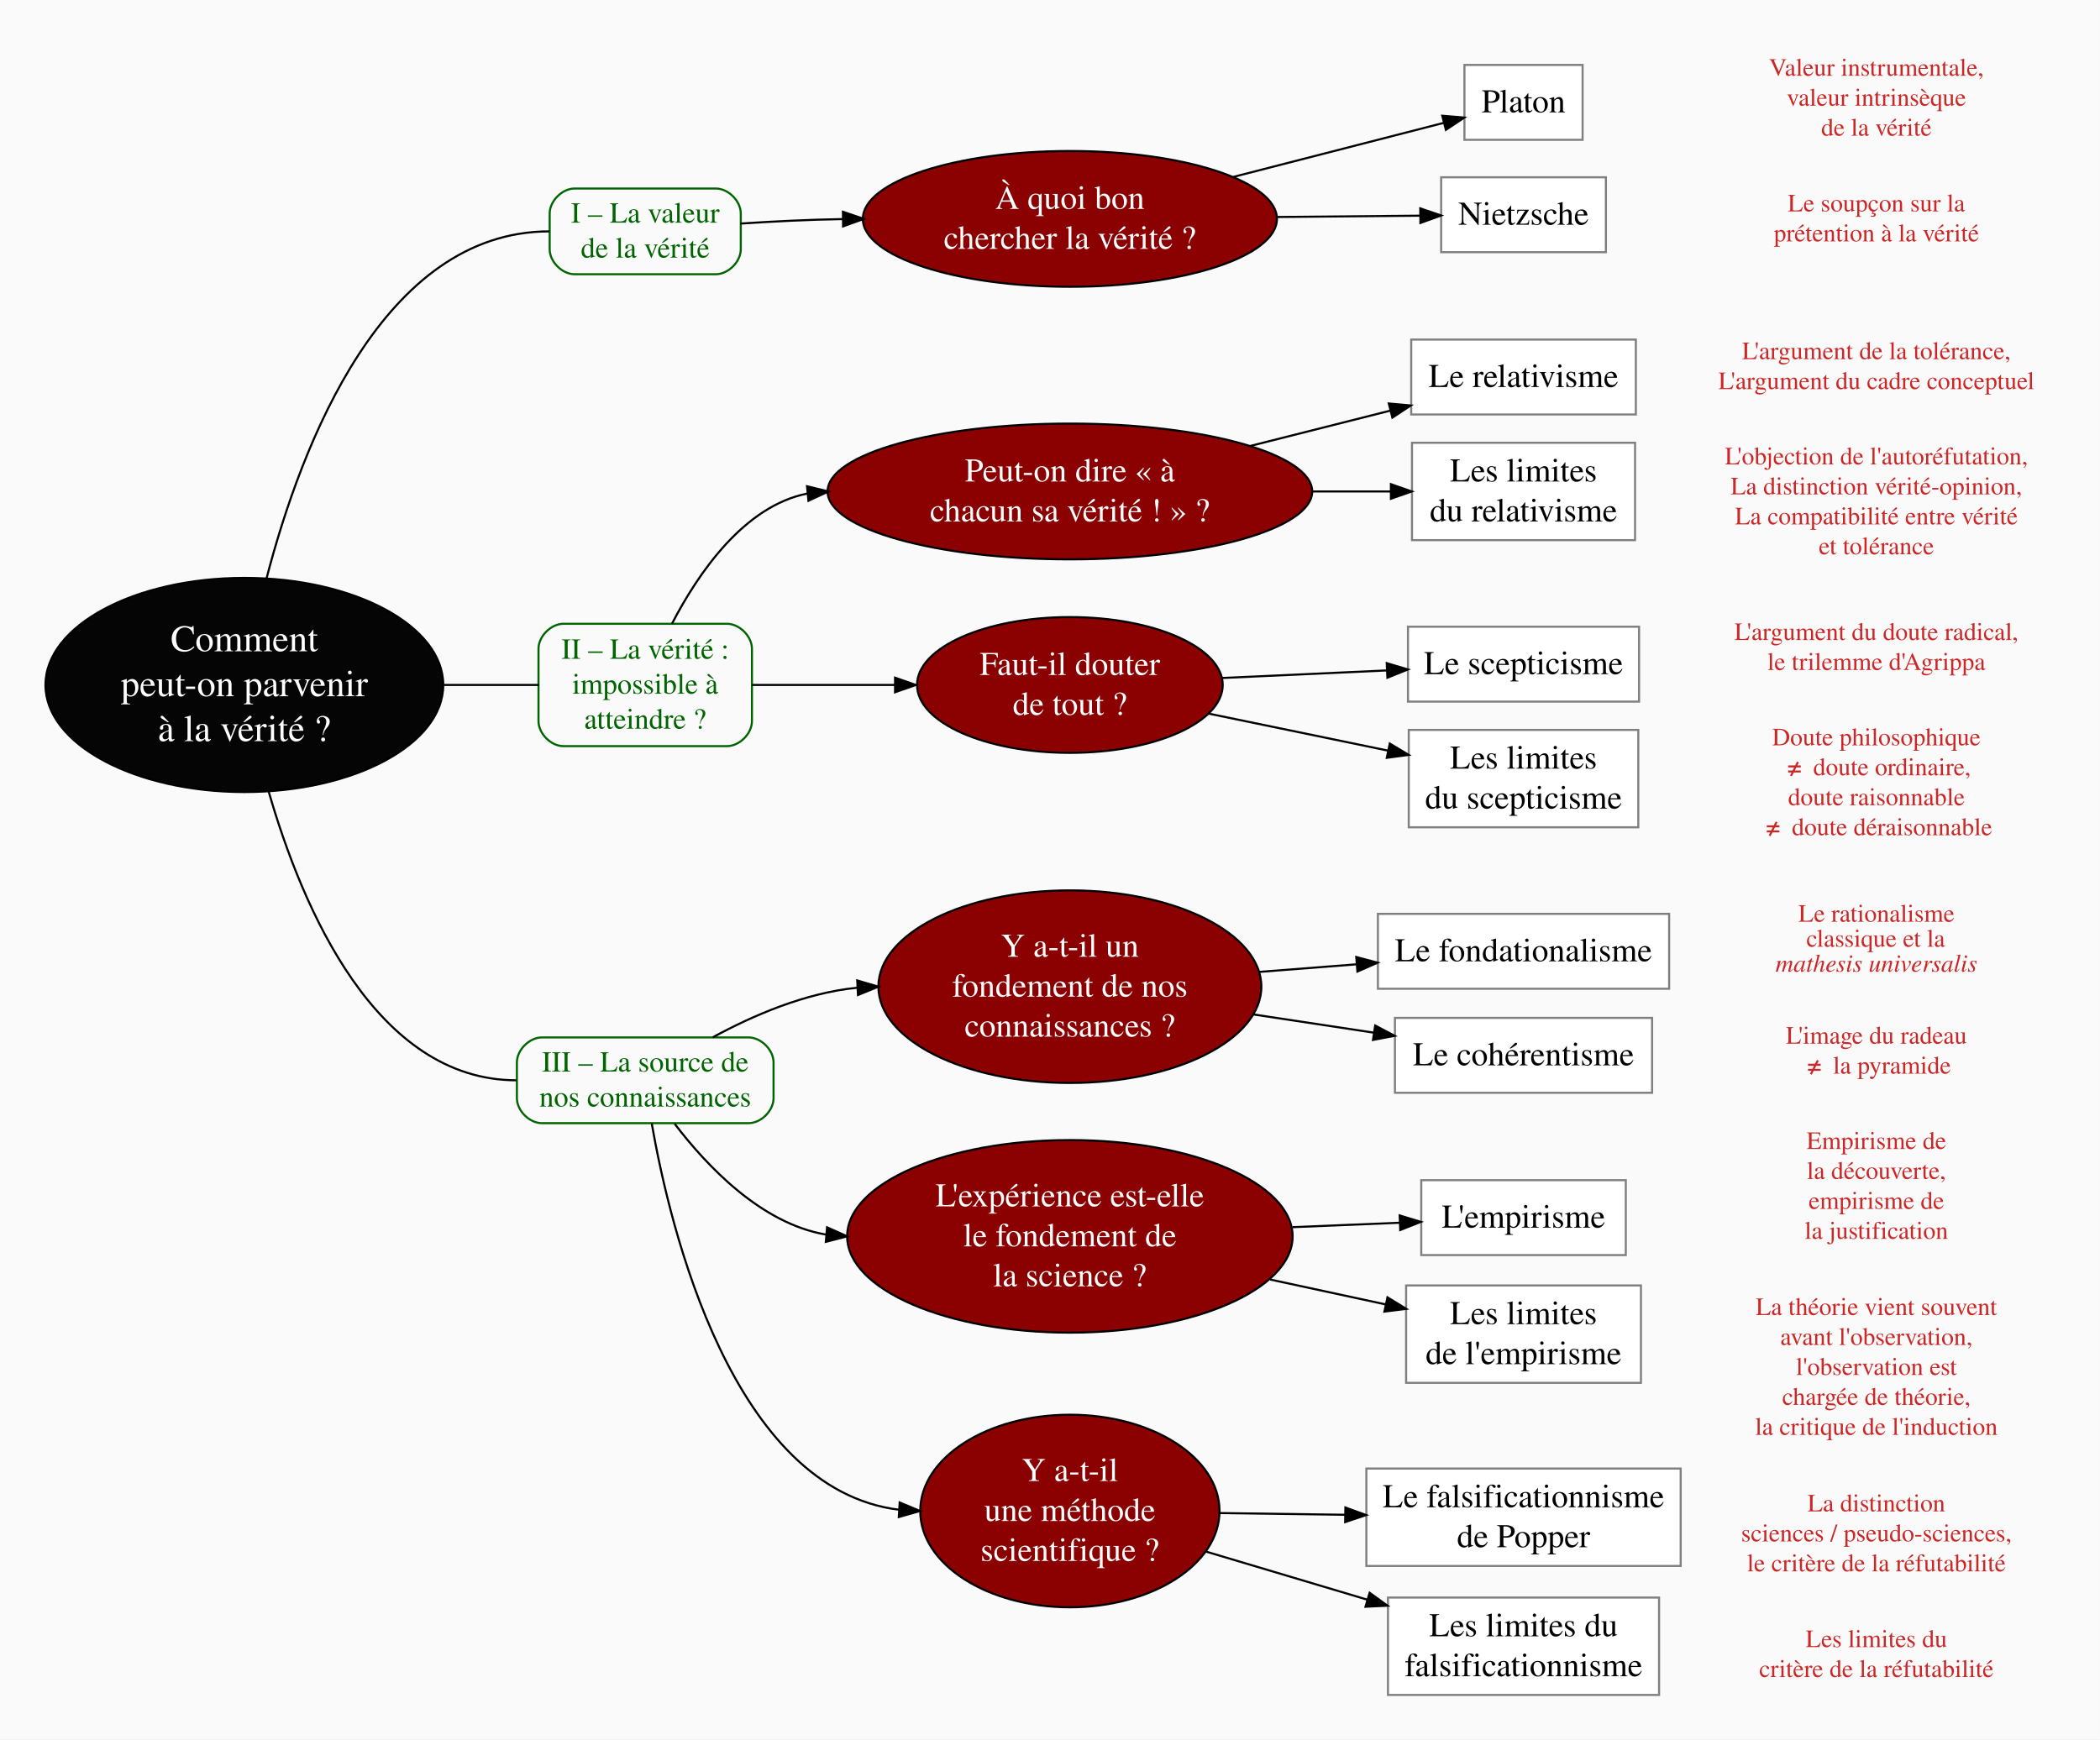
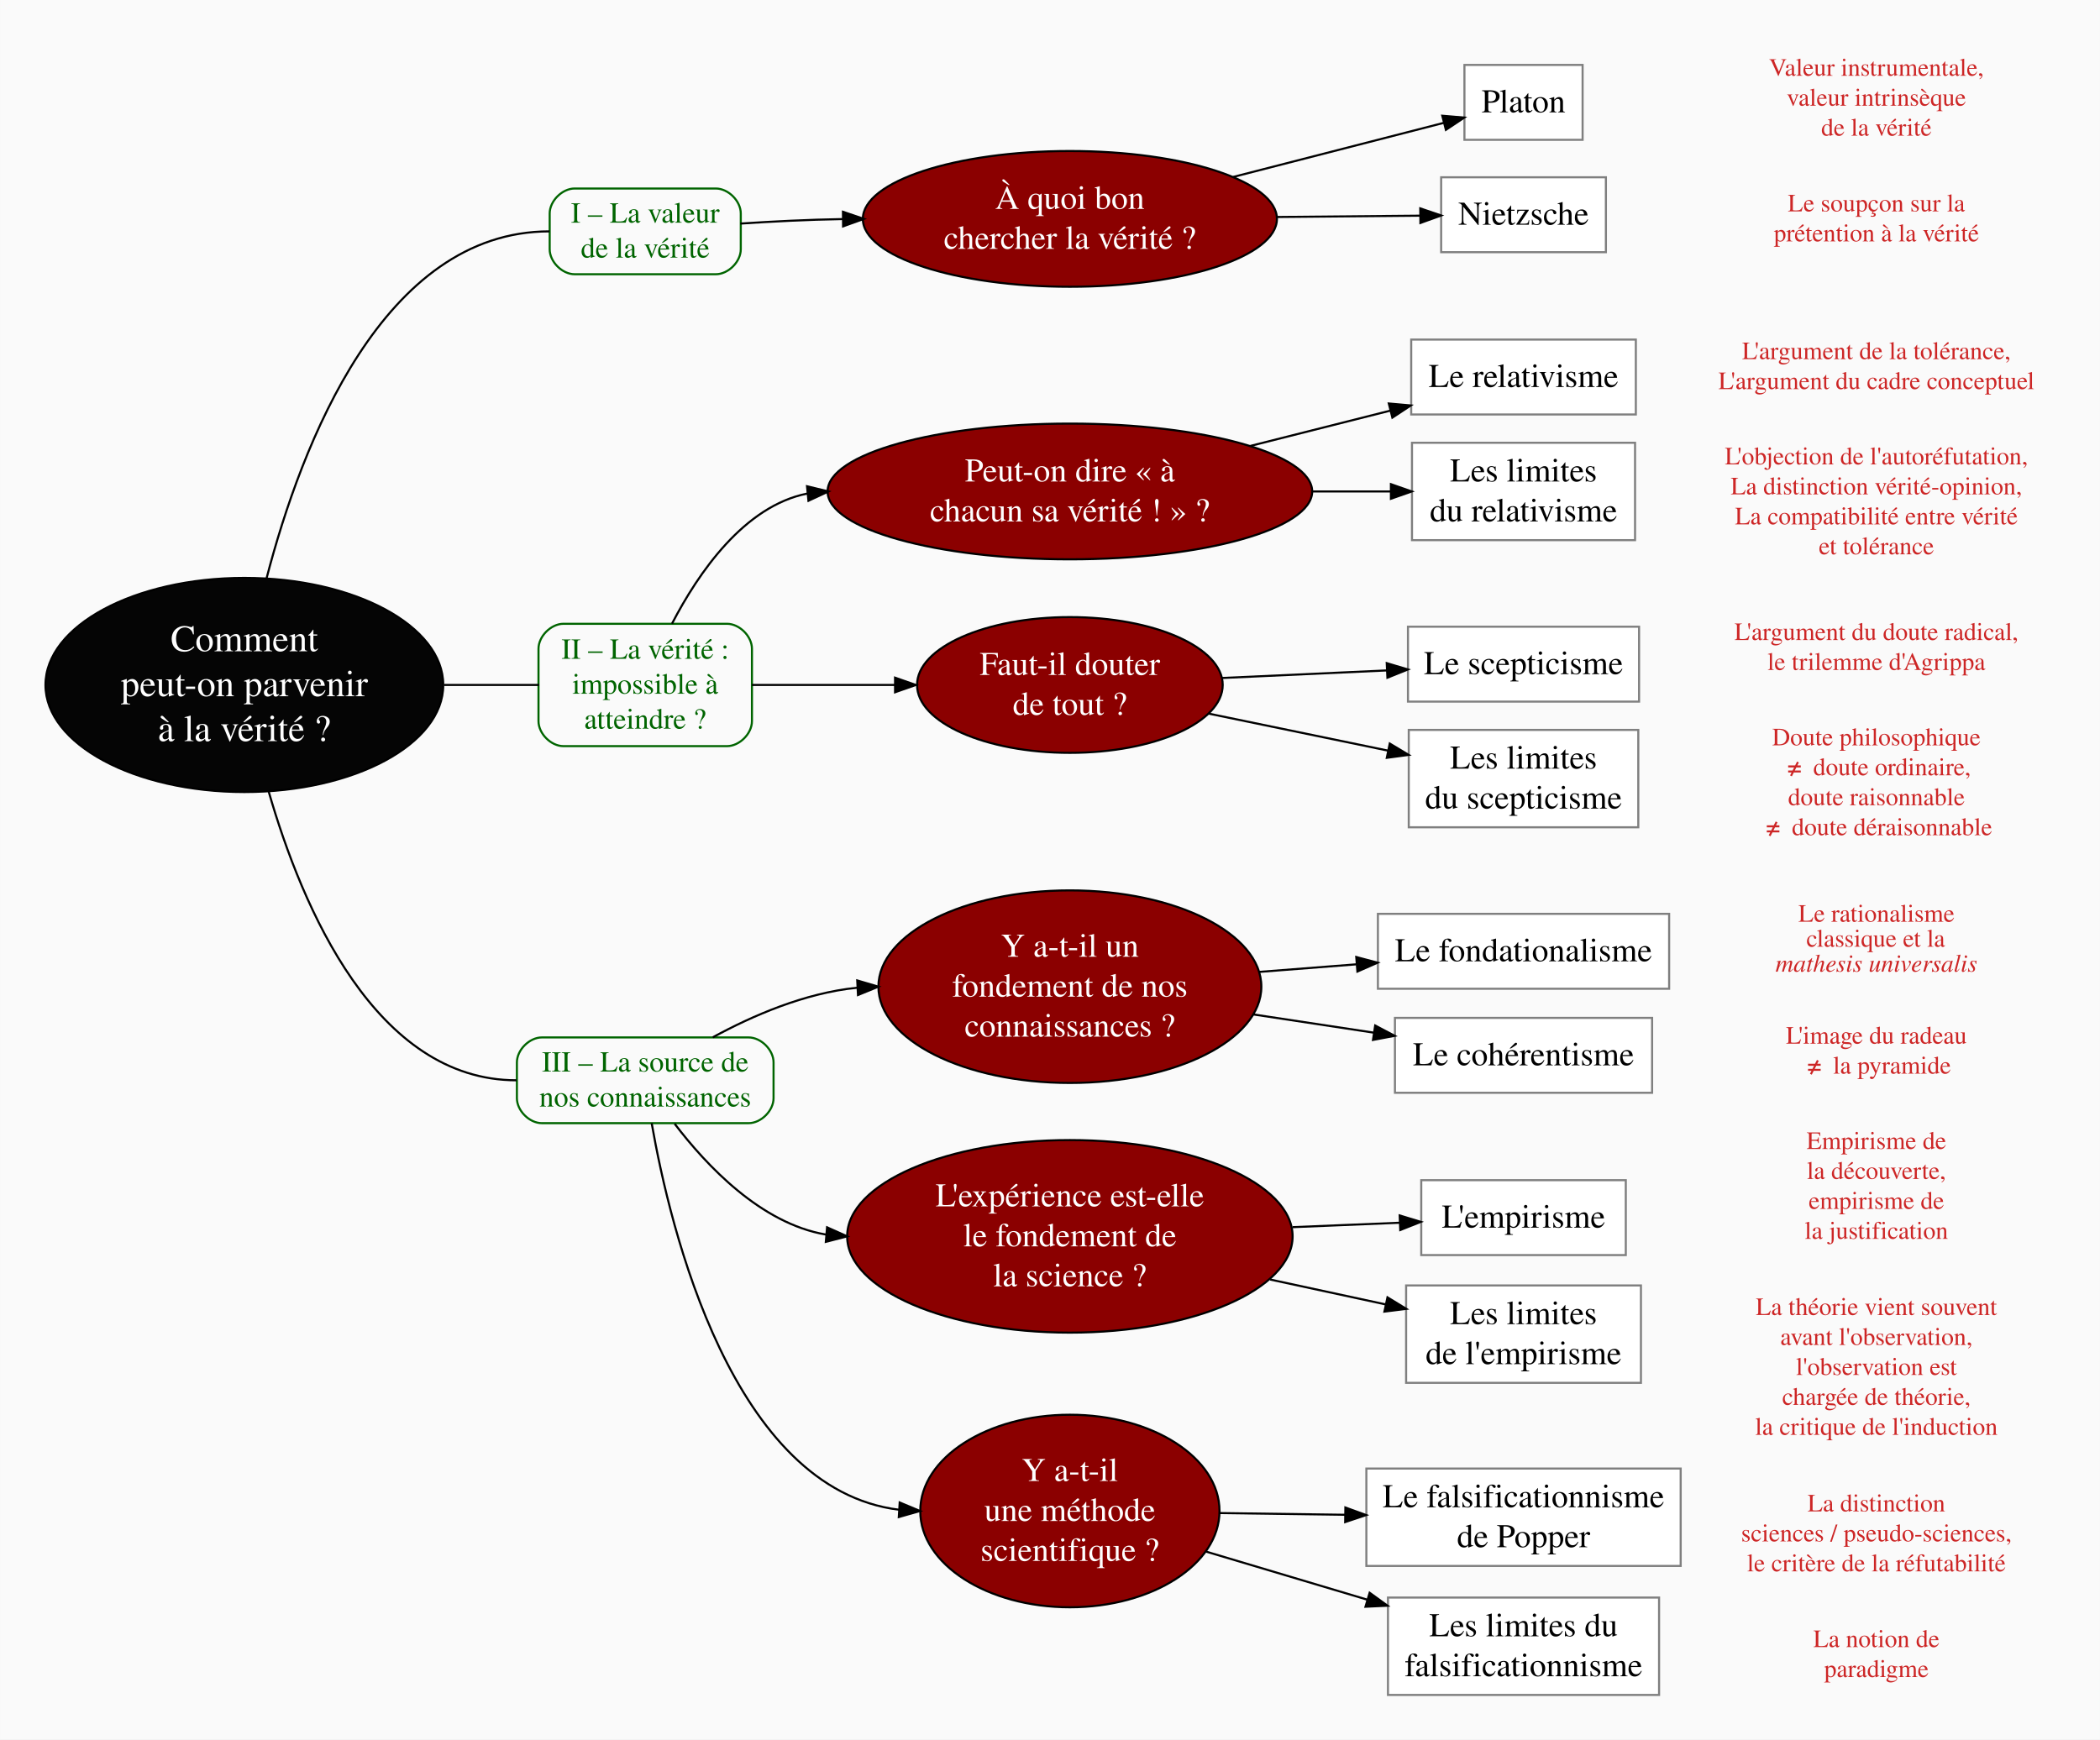
<svg xmlns="http://www.w3.org/2000/svg" width="1009pt" height="836pt" viewBox="0.00 0.00 1008.94 836.00">
  <g id="graph0" class="graph" transform="scale(1 1) rotate(0) translate(21.6 814.4)">
    <polygon fill="#fafafa" stroke="transparent" points="-21.6,21.6 -21.6,-814.4 987.336,-814.4 987.336,21.6 -21.6,21.6" />
    <g id="node1" class="node">
      <ellipse fill="#050505" stroke="#000000" cx="95.779" cy="-485.2" rx="95.558" ry="51.455" />
      <text text-anchor="middle" x="95.779" y="-501.4" font-family="Times,serif" font-size="18.00" fill="#ffffff">Comment</text>
      <text text-anchor="middle" x="95.779" y="-479.8" font-family="Times,serif" font-size="18.00" fill="#ffffff">peut-on parvenir</text>
      <text text-anchor="middle" x="95.779" y="-458.2" font-family="Times,serif" font-size="18.00" fill="#ffffff">à la vérité ?</text>
    </g>
    <g id="node2" class="node">
      <path fill="#fafafa" stroke="#006400" d="M322.296,-723.802C322.296,-723.802 254.478,-723.802 254.478,-723.802 248.478,-723.802 242.478,-717.802 242.478,-711.802 242.478,-711.802 242.478,-694.598 242.478,-694.598 242.478,-688.598 248.478,-682.598 254.478,-682.598 254.478,-682.598 322.296,-682.598 322.296,-682.598 328.296,-682.598 334.296,-688.598 334.296,-694.598 334.296,-694.598 334.296,-711.802 334.296,-711.802 334.296,-717.802 328.296,-723.802 322.296,-723.802" />
      <text text-anchor="middle" x="288.387" y="-707.4" font-family="Times,serif" font-size="14.00" fill="#006400">I – La valeur</text>
      <text text-anchor="middle" x="288.387" y="-690.6" font-family="Times,serif" font-size="14.00" fill="#006400">de la vérité</text>
    </g>
    <g id="edge1" class="edge">
      <path fill="none" stroke="#000000" d="M106.479,-536.587C123.255,-601.037 162.456,-703.2 242.387,-703.2" />
    </g>
    <g id="node3" class="node">
      <path fill="#fafafa" stroke="#006400" d="M327.666,-514.601C327.666,-514.601 249.107,-514.601 249.107,-514.601 243.107,-514.601 237.107,-508.601 237.107,-502.601 237.107,-502.601 237.107,-467.799 237.107,-467.799 237.107,-461.799 243.107,-455.799 249.107,-455.799 249.107,-455.799 327.666,-455.799 327.666,-455.799 333.666,-455.799 339.666,-461.799 339.666,-467.799 339.666,-467.799 339.666,-502.601 339.666,-502.601 339.666,-508.601 333.666,-514.601 327.666,-514.601" />
      <text text-anchor="middle" x="288.387" y="-497.8" font-family="Times,serif" font-size="14.00" fill="#006400">II – La vérité :</text>
      <text text-anchor="middle" x="288.387" y="-481" font-family="Times,serif" font-size="14.00" fill="#006400">impossible à</text>
      <text text-anchor="middle" x="288.387" y="-464.2" font-family="Times,serif" font-size="14.00" fill="#006400">atteindre ?</text>
    </g>
    <g id="edge2" class="edge">
      <path fill="none" stroke="#000000" d="M191.757,-485.2C207.021,-485.2 222.636,-485.2 237.387,-485.2" />
    </g>
    <g id="node4" class="node">
      <path fill="#fafafa" stroke="#006400" d="M338.046,-315.802C338.046,-315.802 238.728,-315.802 238.728,-315.802 232.728,-315.802 226.728,-309.802 226.728,-303.802 226.728,-303.802 226.728,-286.598 226.728,-286.598 226.728,-280.598 232.728,-274.598 238.728,-274.598 238.728,-274.598 338.046,-274.598 338.046,-274.598 344.046,-274.598 350.046,-280.598 350.046,-286.598 350.046,-286.598 350.046,-303.802 350.046,-303.802 350.046,-309.802 344.046,-315.802 338.046,-315.802" />
      <text text-anchor="middle" x="288.387" y="-299.4" font-family="Times,serif" font-size="14.00" fill="#006400">III – La source de</text>
      <text text-anchor="middle" x="288.387" y="-282.6" font-family="Times,serif" font-size="14.00" fill="#006400">nos connaissances</text>
    </g>
    <g id="edge3" class="edge">
      <path fill="none" stroke="#000000" d="M107.449,-434.034C123.669,-377.758 158.982,-295.2 226.558,-295.2" />
    </g>
    <g id="node5" class="node">
      <ellipse fill="#8b0000" stroke="#000000" cx="492.424" cy="-709.2" rx="99.475" ry="32.621" />
      <text text-anchor="middle" x="492.424" y="-714" font-family="Times,serif" font-size="16.00" fill="#ffffff">À quoi bon</text>
      <text text-anchor="middle" x="492.424" y="-694.8" font-family="Times,serif" font-size="16.00" fill="#ffffff">chercher la vérité ?</text>
    </g>
    <g id="edge7" class="edge">
      <path fill="none" stroke="#000000" d="M334.111,-706.949C349.36,-707.953 366.689,-708.838 383.242,-709.112" />
      <polygon fill="#000000" stroke="#000000" points="383.394,-712.614 393.424,-709.2 383.454,-705.614 383.394,-712.614" />
    </g>
    <g id="node6" class="node">
      <ellipse fill="#8b0000" stroke="#000000" cx="492.424" cy="-578.2" rx="116.416" ry="32.621" />
      <text text-anchor="middle" x="492.424" y="-583" font-family="Times,serif" font-size="16.00" fill="#ffffff">Peut-on dire « à</text>
      <text text-anchor="middle" x="492.424" y="-563.8" font-family="Times,serif" font-size="16.00" fill="#ffffff">chacun sa vérité ! » ?</text>
    </g>
    <g id="edge8" class="edge">
      <path fill="none" stroke="#000000" d="M301.235,-514.626C313.976,-539.211 335.98,-571.191 366.292,-577.203" />
      <polygon fill="#000000" stroke="#000000" points="366.129,-580.704 376.424,-578.2 366.815,-573.737 366.129,-580.704" />
    </g>
    <g id="node7" class="node">
      <ellipse fill="#8b0000" stroke="#000000" cx="492.424" cy="-485.2" rx="73.425" ry="32.621" />
      <text text-anchor="middle" x="492.424" y="-490" font-family="Times,serif" font-size="16.00" fill="#ffffff">Faut-il douter</text>
      <text text-anchor="middle" x="492.424" y="-470.8" font-family="Times,serif" font-size="16.00" fill="#ffffff">de tout ?</text>
    </g>
    <g id="edge9" class="edge">
      <path fill="none" stroke="#000000" d="M339.649,-485.2C360.498,-485.2 385.099,-485.2 408.255,-485.2" />
      <polygon fill="#000000" stroke="#000000" points="408.424,-488.7 418.424,-485.2 408.424,-481.7 408.424,-488.7" />
    </g>
    <g id="node8" class="node">
      <ellipse fill="#8b0000" stroke="#000000" cx="492.424" cy="-340.2" rx="91.993" ry="46.273" />
      <text text-anchor="middle" x="492.424" y="-354.6" font-family="Times,serif" font-size="16.00" fill="#ffffff">Y a-t-il un</text>
      <text text-anchor="middle" x="492.424" y="-335.4" font-family="Times,serif" font-size="16.00" fill="#ffffff">fondement de nos</text>
      <text text-anchor="middle" x="492.424" y="-316.2" font-family="Times,serif" font-size="16.00" fill="#ffffff">connaissances ?</text>
    </g>
    <g id="edge10" class="edge">
      <path fill="none" stroke="#000000" d="M320.849,-315.856C339.893,-326.253 365.072,-337.179 390.103,-339.673" />
      <polygon fill="#000000" stroke="#000000" points="390.258,-343.185 400.424,-340.2 390.615,-336.195 390.258,-343.185" />
    </g>
    <g id="node9" class="node">
      <ellipse fill="#8b0000" stroke="#000000" cx="492.424" cy="-220.2" rx="107.013" ry="46.273" />
      <text text-anchor="middle" x="492.424" y="-234.6" font-family="Times,serif" font-size="16.00" fill="#ffffff">L'expérience est-elle</text>
      <text text-anchor="middle" x="492.424" y="-215.4" font-family="Times,serif" font-size="16.00" fill="#ffffff">le fondement de</text>
      <text text-anchor="middle" x="492.424" y="-196.2" font-family="Times,serif" font-size="16.00" fill="#ffffff">la science ?</text>
    </g>
    <g id="edge11" class="edge">
      <path fill="none" stroke="#000000" d="M302.524,-274.308C317.757,-254.284 344.046,-226.341 375.16,-221.074" />
      <polygon fill="#000000" stroke="#000000" points="375.757,-224.536 385.424,-220.2 375.163,-217.561 375.757,-224.536" />
    </g>
    <g id="node10" class="node">
      <ellipse fill="#8b0000" stroke="#000000" cx="492.424" cy="-88.2" rx="71.888" ry="46.273" />
      <text text-anchor="middle" x="492.424" y="-102.6" font-family="Times,serif" font-size="16.00" fill="#ffffff">Y a-t-il</text>
      <text text-anchor="middle" x="492.424" y="-83.4" font-family="Times,serif" font-size="16.00" fill="#ffffff">une méthode</text>
      <text text-anchor="middle" x="492.424" y="-64.2" font-family="Times,serif" font-size="16.00" fill="#ffffff">scientifique ?</text>
    </g>
    <g id="edge12" class="edge">
      <path fill="none" stroke="#000000" d="M291.481,-274.595C300.269,-224.282 330.15,-98.547 410.387,-88.801" />
      <polygon fill="#000000" stroke="#000000" points="410.651,-92.291 420.424,-88.2 410.232,-85.304 410.651,-92.291" />
    </g>
    <g id="node11" class="node">
      <polygon fill="#ffffff" stroke="#7f7f7f" points="738.775,-783.2 681.996,-783.2 681.996,-747.2 738.775,-747.2 738.775,-783.2" />
      <text text-anchor="middle" x="710.386" y="-760.4" font-family="Times,serif" font-size="16.00" fill="#000000">Platon</text>
    </g>
    <g id="edge18" class="edge">
      <path fill="none" stroke="#000000" d="M570.805,-729.338C605.262,-738.191 644.16,-748.185 672.124,-755.37" />
      <polygon fill="#000000" stroke="#000000" points="671.347,-758.784 681.904,-757.882 673.089,-752.004 671.347,-758.784" />
    </g>
    <g id="node12" class="node">
      <polygon fill="#ffffff" stroke="#7f7f7f" points="749.961,-729.2 670.811,-729.2 670.811,-693.2 749.961,-693.2 749.961,-729.2" />
      <text text-anchor="middle" x="710.386" y="-706.4" font-family="Times,serif" font-size="16.00" fill="#000000">Nietzsche</text>
    </g>
    <g id="edge19" class="edge">
      <path fill="none" stroke="#000000" d="M591.837,-710.112C615.753,-710.332 640.289,-710.557 660.788,-710.745" />
      <polygon fill="#000000" stroke="#000000" points="660.779,-714.245 670.811,-710.837 660.843,-707.245 660.779,-714.245" />
    </g>
    <g id="node13" class="node">
      <polygon fill="#ffffff" stroke="#7f7f7f" points="764.351,-651.2 656.421,-651.2 656.421,-615.2 764.351,-615.2 764.351,-651.2" />
      <text text-anchor="middle" x="710.386" y="-628.4" font-family="Times,serif" font-size="16.00" fill="#000000">Le relativisme</text>
    </g>
    <g id="edge20" class="edge">
      <path fill="none" stroke="#000000" d="M579.194,-600.096C601.639,-605.759 625.395,-611.754 646.435,-617.063" />
      <polygon fill="#000000" stroke="#000000" points="645.659,-620.477 656.211,-619.53 647.371,-613.689 645.659,-620.477" />
    </g>
    <g id="node14" class="node">
      <polygon fill="#ffffff" stroke="#7f7f7f" points="763.974,-601.602 656.798,-601.602 656.798,-554.798 763.974,-554.798 763.974,-601.602" />
      <text text-anchor="middle" x="710.386" y="-583" font-family="Times,serif" font-size="16.00" fill="#000000">Les limites</text>
      <text text-anchor="middle" x="710.386" y="-563.8" font-family="Times,serif" font-size="16.00" fill="#000000">du relativisme</text>
    </g>
    <g id="edge21" class="edge">
      <path fill="none" stroke="#000000" d="M608.743,-578.2C621.689,-578.2 634.496,-578.2 646.429,-578.2" />
      <polygon fill="#000000" stroke="#000000" points="646.672,-581.7 656.672,-578.2 646.672,-574.7 646.672,-581.7" />
    </g>
    <g id="node15" class="node">
      <polygon fill="#ffffff" stroke="#7f7f7f" points="765.904,-513.2 654.868,-513.2 654.868,-477.2 765.904,-477.2 765.904,-513.2" />
      <text text-anchor="middle" x="710.386" y="-490.4" font-family="Times,serif" font-size="16.00" fill="#000000">Le scepticisme</text>
    </g>
    <g id="edge22" class="edge">
      <path fill="none" stroke="#000000" d="M565.305,-488.544C590.975,-489.721 619.657,-491.037 644.698,-492.186" />
      <polygon fill="#000000" stroke="#000000" points="644.673,-495.689 654.823,-492.651 644.994,-488.696 644.673,-495.689" />
    </g>
    <g id="node16" class="node">
      <polygon fill="#ffffff" stroke="#7f7f7f" points="765.526,-463.602 655.245,-463.602 655.245,-416.798 765.526,-416.798 765.526,-463.602" />
      <text text-anchor="middle" x="710.386" y="-445" font-family="Times,serif" font-size="16.00" fill="#000000">Les limites</text>
      <text text-anchor="middle" x="710.386" y="-425.8" font-family="Times,serif" font-size="16.00" fill="#000000">du scepticisme</text>
    </g>
    <g id="edge23" class="edge">
      <path fill="none" stroke="#000000" d="M559.004,-471.454C586.433,-465.791 618.107,-459.252 645.371,-453.623" />
      <polygon fill="#000000" stroke="#000000" points="646.114,-457.043 655.2,-451.594 644.699,-450.188 646.114,-457.043" />
    </g>
    <g id="node17" class="node">
      <polygon fill="#ffffff" stroke="#7f7f7f" points="780.351,-375.2 640.421,-375.2 640.421,-339.2 780.351,-339.2 780.351,-375.2" />
      <text text-anchor="middle" x="710.386" y="-352.4" font-family="Times,serif" font-size="16.00" fill="#000000">Le fondationalisme</text>
    </g>
    <g id="edge24" class="edge">
      <path fill="none" stroke="#000000" d="M583.281,-347.286C598.751,-348.493 614.722,-349.739 629.9,-350.923" />
      <polygon fill="#000000" stroke="#000000" points="630.024,-354.443 640.265,-351.731 630.568,-347.464 630.024,-354.443" />
    </g>
    <g id="node18" class="node">
      <polygon fill="#ffffff" stroke="#7f7f7f" points="772.163,-325.2 648.609,-325.2 648.609,-289.2 772.163,-289.2 772.163,-325.2" />
      <text text-anchor="middle" x="710.386" y="-302.4" font-family="Times,serif" font-size="16.00" fill="#000000">Le cohérentisme</text>
    </g>
    <g id="edge25" class="edge">
      <path fill="none" stroke="#000000" d="M580.449,-326.873C599.689,-323.96 619.834,-320.91 638.363,-318.104" />
      <polygon fill="#000000" stroke="#000000" points="639.111,-321.531 648.474,-316.574 638.063,-314.61 639.111,-321.531" />
    </g>
    <g id="node19" class="node">
      <polygon fill="#ffffff" stroke="#7f7f7f" points="759.526,-247.2 661.245,-247.2 661.245,-211.2 759.526,-211.2 759.526,-247.2" />
      <text text-anchor="middle" x="710.386" y="-224.4" font-family="Times,serif" font-size="16.00" fill="#000000">L'empirisme</text>
    </g>
    <g id="edge26" class="edge">
      <path fill="none" stroke="#000000" d="M599.489,-224.621C617.152,-225.35 634.882,-226.082 650.822,-226.74" />
      <polygon fill="#000000" stroke="#000000" points="650.885,-230.246 661.02,-227.162 651.173,-223.252 650.885,-230.246" />
    </g>
    <g id="node20" class="node">
      <polygon fill="#ffffff" stroke="#7f7f7f" points="766.801,-196.602 653.971,-196.602 653.971,-149.798 766.801,-149.798 766.801,-196.602" />
      <text text-anchor="middle" x="710.386" y="-178" font-family="Times,serif" font-size="16.00" fill="#000000">Les limites</text>
      <text text-anchor="middle" x="710.386" y="-158.8" font-family="Times,serif" font-size="16.00" fill="#000000">de l'empirisme</text>
    </g>
    <g id="edge27" class="edge">
      <path fill="none" stroke="#000000" d="M588.659,-199.448C607.344,-195.419 626.536,-191.281 643.997,-187.516" />
      <polygon fill="#000000" stroke="#000000" points="645.023,-190.875 654.06,-185.346 643.547,-184.032 645.023,-190.875" />
    </g>
    <g id="node21" class="node">
      <polygon fill="#ffffff" stroke="#7f7f7f" points="785.895,-108.602 634.876,-108.602 634.876,-61.798 785.895,-61.798 785.895,-108.602" />
      <text text-anchor="middle" x="710.386" y="-90" font-family="Times,serif" font-size="16.00" fill="#000000">Le falsificationnisme</text>
      <text text-anchor="middle" x="710.386" y="-70.8" font-family="Times,serif" font-size="16.00" fill="#000000">de Popper</text>
    </g>
    <g id="edge28" class="edge">
      <path fill="none" stroke="#000000" d="M564.397,-87.209C583.703,-86.944 604.767,-86.654 624.735,-86.379" />
      <polygon fill="#000000" stroke="#000000" points="624.797,-89.879 634.748,-86.241 624.701,-82.879 624.797,-89.879" />
    </g>
    <g id="node22" class="node">
      <polygon fill="#ffffff" stroke="#7f7f7f" points="775.518,-46.602 645.253,-46.602 645.253,.202 775.518,.202 775.518,-46.602" />
      <text text-anchor="middle" x="710.386" y="-28" font-family="Times,serif" font-size="16.00" fill="#000000">Les limites du</text>
      <text text-anchor="middle" x="710.386" y="-8.8" font-family="Times,serif" font-size="16.00" fill="#000000">falsificationnisme</text>
    </g>
    <g id="edge29" class="edge">
      <path fill="none" stroke="#000000" d="M557.819,-68.698C582.173,-61.435 610.004,-53.136 635.17,-45.631" />
      <polygon fill="#000000" stroke="#000000" points="636.453,-48.9 645.036,-42.688 634.453,-42.192 636.453,-48.9" />
    </g>
    <g id="node23" class="node">
      <path fill="#fafafa" stroke="transparent" d="M927.9,-792.9C927.9,-792.9 831.976,-792.9 831.976,-792.9 825.976,-792.9 819.976,-786.9 819.976,-780.9 819.976,-780.9 819.976,-753.5 819.976,-753.5 819.976,-747.5 825.976,-741.5 831.976,-741.5 831.976,-741.5 927.9,-741.5 927.9,-741.5 933.9,-741.5 939.9,-747.5 939.9,-753.5 939.9,-753.5 939.9,-780.9 939.9,-780.9 939.9,-786.9 933.9,-792.9 927.9,-792.9" />
      <text text-anchor="middle" x="879.938" y="-778" font-family="Times,serif" font-size="12.00" fill="#cd2626">Valeur instrumentale,</text>
      <text text-anchor="middle" x="879.938" y="-763.6" font-family="Times,serif" font-size="12.00" fill="#cd2626">valeur intrinsèque</text>
      <text text-anchor="middle" x="879.938" y="-749.2" font-family="Times,serif" font-size="12.00" fill="#cd2626">de la vérité</text>
    </g>
    <g id="node24" class="node">
      <path fill="#fafafa" stroke="transparent" d="M927.546,-727.5C927.546,-727.5 832.33,-727.5 832.33,-727.5 826.33,-727.5 820.33,-721.5 820.33,-715.5 820.33,-715.5 820.33,-702.899 820.33,-702.899 820.33,-696.899 826.33,-690.899 832.33,-690.899 832.33,-690.899 927.546,-690.899 927.546,-690.899 933.546,-690.899 939.546,-696.899 939.546,-702.899 939.546,-702.899 939.546,-715.5 939.546,-715.5 939.546,-721.5 933.546,-727.5 927.546,-727.5" />
      <text text-anchor="middle" x="879.938" y="-712.8" font-family="Times,serif" font-size="12.00" fill="#cd2626">Le soupçon sur la</text>
      <text text-anchor="middle" x="879.938" y="-698.4" font-family="Times,serif" font-size="12.00" fill="#cd2626">prétention à la vérité</text>
    </g>
    <g id="node25" class="node">
      <path fill="#fafafa" stroke="transparent" d="M953.534,-656.5C953.534,-656.5 806.342,-656.5 806.342,-656.5 800.342,-656.5 794.342,-650.5 794.342,-644.5 794.342,-644.5 794.342,-631.899 794.342,-631.899 794.342,-625.899 800.342,-619.899 806.342,-619.899 806.342,-619.899 953.534,-619.899 953.534,-619.899 959.534,-619.899 965.534,-625.899 965.534,-631.899 965.534,-631.899 965.534,-644.5 965.534,-644.5 965.534,-650.5 959.534,-656.5 953.534,-656.5" />
      <text text-anchor="middle" x="879.938" y="-641.8" font-family="Times,serif" font-size="12.00" fill="#cd2626">L'argument de la tolérance,</text>
      <text text-anchor="middle" x="879.938" y="-627.4" font-family="Times,serif" font-size="12.00" fill="#cd2626">L'argument du cadre conceptuel</text>
    </g>
    <g id="node26" class="node">
      <path fill="#fafafa" stroke="transparent" d="M951.714,-605.801C951.714,-605.801 808.162,-605.801 808.162,-605.801 802.162,-605.801 796.162,-599.801 796.162,-593.801 796.162,-593.801 796.162,-552.599 796.162,-552.599 796.162,-546.599 802.162,-540.599 808.162,-540.599 808.162,-540.599 951.714,-540.599 951.714,-540.599 957.714,-540.599 963.714,-546.599 963.714,-552.599 963.714,-552.599 963.714,-593.801 963.714,-593.801 963.714,-599.801 957.714,-605.801 951.714,-605.801" />
      <text text-anchor="middle" x="879.938" y="-591.2" font-family="Times,serif" font-size="12.00" fill="#cd2626">L'objection de l'autoréfutation,</text>
      <text text-anchor="middle" x="879.938" y="-576.8" font-family="Times,serif" font-size="12.00" fill="#cd2626">La distinction vérité-opinion,</text>
      <text text-anchor="middle" x="879.938" y="-562.4" font-family="Times,serif" font-size="12.00" fill="#cd2626">La compatibilité entre vérité</text>
      <text text-anchor="middle" x="879.938" y="-548" font-family="Times,serif" font-size="12.00" fill="#cd2626">et tolérance</text>
    </g>
    <g id="node27" class="node">
      <path fill="#fafafa" stroke="transparent" d="M945.888,-521.5C945.888,-521.5 813.988,-521.5 813.988,-521.5 807.988,-521.5 801.988,-515.5 801.988,-509.5 801.988,-509.5 801.988,-496.899 801.988,-496.899 801.988,-490.899 807.988,-484.899 813.988,-484.899 813.988,-484.899 945.888,-484.899 945.888,-484.899 951.888,-484.899 957.888,-490.899 957.888,-496.899 957.888,-496.899 957.888,-509.5 957.888,-509.5 957.888,-515.5 951.888,-521.5 945.888,-521.5" />
      <text text-anchor="middle" x="879.938" y="-506.8" font-family="Times,serif" font-size="12.00" fill="#cd2626">L'argument du doute radical,</text>
      <text text-anchor="middle" x="879.938" y="-492.4" font-family="Times,serif" font-size="12.00" fill="#cd2626">le trilemme d'Agrippa</text>
    </g>
    <g id="node28" class="node">
      <path fill="#fafafa" stroke="transparent" d="M930.565,-470.801C930.565,-470.801 829.311,-470.801 829.311,-470.801 823.311,-470.801 817.311,-464.801 817.311,-458.801 817.311,-458.801 817.311,-417.599 817.311,-417.599 817.311,-411.599 823.311,-405.599 829.311,-405.599 829.311,-405.599 930.565,-405.599 930.565,-405.599 936.565,-405.599 942.565,-411.599 942.565,-417.599 942.565,-417.599 942.565,-458.801 942.565,-458.801 942.565,-464.801 936.565,-470.801 930.565,-470.801" />
      <text text-anchor="middle" x="879.938" y="-456.2" font-family="Times,serif" font-size="12.00" fill="#cd2626">Doute philosophique</text>
      <text text-anchor="middle" x="879.938" y="-441.8" font-family="Times,serif" font-size="12.00" fill="#cd2626">≠ doute ordinaire,</text>
      <text text-anchor="middle" x="879.938" y="-427.4" font-family="Times,serif" font-size="12.00" fill="#cd2626"> doute raisonnable</text>
      <text text-anchor="middle" x="879.938" y="-413" font-family="Times,serif" font-size="12.00" fill="#cd2626">≠ doute déraisonnable</text>
    </g>
    <g id="node29" class="node">
      <path fill="#fafafa" stroke="transparent" d="M924.416,-385.2C924.416,-385.2 835.46,-385.2 835.46,-385.2 829.46,-385.2 823.46,-379.2 823.46,-373.2 823.46,-373.2 823.46,-353.2 823.46,-353.2 823.46,-347.2 829.46,-341.2 835.46,-341.2 835.46,-341.2 924.416,-341.2 924.416,-341.2 930.416,-341.2 936.416,-347.2 936.416,-353.2 936.416,-353.2 936.416,-373.2 936.416,-373.2 936.416,-379.2 930.416,-385.2 924.416,-385.2" />
      <text text-anchor="start" x="842.451" y="-371.4" font-family="Times,serif" font-size="12.00" fill="#cd2626">Le rationalisme</text>
      <text text-anchor="start" x="846.284" y="-359.4" font-family="Times,serif" font-size="12.00" fill="#cd2626">classique et la</text>
      <text text-anchor="start" x="831.449" y="-347.4" font-family="Times,serif" font-style="italic" font-size="12.00" fill="#cd2626">mathesis universalis</text>
    </g>
    <g id="node30" class="node">
      <path fill="#fafafa" stroke="transparent" d="M921.063,-327.5C921.063,-327.5 838.813,-327.5 838.813,-327.5 832.813,-327.5 826.813,-321.5 826.813,-315.5 826.813,-315.5 826.813,-302.899 826.813,-302.899 826.813,-296.899 832.813,-290.899 838.813,-290.899 838.813,-290.899 921.063,-290.899 921.063,-290.899 927.063,-290.899 933.063,-296.899 933.063,-302.899 933.063,-302.899 933.063,-315.5 933.063,-315.5 933.063,-321.5 927.063,-327.5 921.063,-327.5" />
      <text text-anchor="middle" x="879.938" y="-312.8" font-family="Times,serif" font-size="12.00" fill="#cd2626">L'image du radeau</text>
      <text text-anchor="middle" x="879.938" y="-298.4" font-family="Times,serif" font-size="12.00" fill="#cd2626">≠ la pyramide</text>
    </g>
    <g id="node31" class="node">
      <path fill="#fafafa" stroke="transparent" d="M910.423,-276.801C910.423,-276.801 849.452,-276.801 849.452,-276.801 843.452,-276.801 837.452,-270.801 837.452,-264.801 837.452,-264.801 837.452,-223.599 837.452,-223.599 837.452,-217.599 843.452,-211.599 849.452,-211.599 849.452,-211.599 910.423,-211.599 910.423,-211.599 916.423,-211.599 922.423,-217.599 922.423,-223.599 922.423,-223.599 922.423,-264.801 922.423,-264.801 922.423,-270.801 916.423,-276.801 910.423,-276.801" />
      <text text-anchor="middle" x="879.938" y="-262.2" font-family="Times,serif" font-size="12.00" fill="#cd2626">Empirisme de</text>
      <text text-anchor="middle" x="879.938" y="-247.8" font-family="Times,serif" font-size="12.00" fill="#cd2626">la découverte,</text>
      <text text-anchor="middle" x="879.938" y="-233.4" font-family="Times,serif" font-size="12.00" fill="#cd2626">empirisme de</text>
      <text text-anchor="middle" x="879.938" y="-219" font-family="Times,serif" font-size="12.00" fill="#cd2626">la justification</text>
    </g>
    <g id="node32" class="node">
      <path fill="#fafafa" stroke="transparent" d="M935.24,-197.2C935.24,-197.2 824.636,-197.2 824.636,-197.2 818.636,-197.2 812.636,-191.2 812.636,-185.2 812.636,-185.2 812.636,-129.2 812.636,-129.2 812.636,-123.2 818.636,-117.2 824.636,-117.2 824.636,-117.2 935.24,-117.2 935.24,-117.2 941.24,-117.2 947.24,-123.2 947.24,-129.2 947.24,-129.2 947.24,-185.2 947.24,-185.2 947.24,-191.2 941.24,-197.2 935.24,-197.2" />
      <text text-anchor="middle" x="879.938" y="-182.4" font-family="Times,serif" font-size="12.00" fill="#cd2626">La théorie vient souvent</text>
      <text text-anchor="middle" x="879.938" y="-168" font-family="Times,serif" font-size="12.00" fill="#cd2626">avant l'observation,</text>
      <text text-anchor="middle" x="879.938" y="-153.6" font-family="Times,serif" font-size="12.00" fill="#cd2626">l'observation est</text>
      <text text-anchor="middle" x="879.938" y="-139.2" font-family="Times,serif" font-size="12.00" fill="#cd2626">chargée de théorie,</text>
      <text text-anchor="middle" x="879.938" y="-124.8" font-family="Times,serif" font-size="12.00" fill="#cd2626">la critique de l'induction</text>
    </g>
    <g id="node33" class="node">
      <path fill="#fafafa" stroke="transparent" d="M941.213,-102.9C941.213,-102.9 818.663,-102.9 818.663,-102.9 812.663,-102.9 806.663,-96.9 806.663,-90.9 806.663,-90.9 806.663,-63.5 806.663,-63.5 806.663,-57.5 812.663,-51.5 818.663,-51.5 818.663,-51.5 941.213,-51.5 941.213,-51.5 947.213,-51.5 953.213,-57.5 953.213,-63.5 953.213,-63.5 953.213,-90.9 953.213,-90.9 953.213,-96.9 947.213,-102.9 941.213,-102.9" />
      <text text-anchor="middle" x="879.938" y="-88" font-family="Times,serif" font-size="12.00" fill="#cd2626">La distinction</text>
      <text text-anchor="middle" x="879.938" y="-73.6" font-family="Times,serif" font-size="12.00" fill="#cd2626">sciences / pseudo-sciences,</text>
      <text text-anchor="middle" x="879.938" y="-59.2" font-family="Times,serif" font-size="12.00" fill="#cd2626">le critère de la réfutabilité</text>
    </g>
    <g id="node34" class="node">
-       <path fill="#fafafa" stroke="transparent" d="M935.032,-37.501C935.032,-37.501 824.844,-37.501 824.844,-37.501 818.844,-37.501 812.844,-31.5 812.844,-25.5 812.844,-25.5 812.844,-12.899 812.844,-12.899 812.844,-6.899 818.844,-.899 824.844,-.899 824.844,-.899 935.032,-.899 935.032,-.899 941.032,-.899 947.032,-6.899 947.032,-12.899 947.032,-12.899 947.032,-25.5 947.032,-25.5 947.032,-31.5 941.032,-37.501 935.032,-37.501" />
-       <text text-anchor="middle" x="879.938" y="-22.8" font-family="Times,serif" font-size="12.00" fill="#cd2626">Les limites du </text>
-       <text text-anchor="middle" x="879.938" y="-8.4" font-family="Times,serif" font-size="12.00" fill="#cd2626">critère de la réfutabilité</text>
+       <path fill="#fafafa" stroke="transparent" d="M906.093,-37.501C906.093,-37.501 853.783,-37.501 853.783,-37.501 847.783,-37.501 841.783,-31.5 841.783,-25.5 841.783,-25.5 841.783,-12.899 841.783,-12.899 841.783,-6.899 847.783,-.899 853.783,-.899 853.783,-.899 906.093,-.899 906.093,-.899 912.093,-.899 918.093,-6.899 918.093,-12.899 918.093,-12.899 918.093,-25.5 918.093,-25.5 918.093,-31.5 912.093,-37.501 906.093,-37.501" />
+       <text text-anchor="middle" x="879.938" y="-22.8" font-family="Times,serif" font-size="12.00" fill="#cd2626">La notion de</text>
+       <text text-anchor="middle" x="879.938" y="-8.4" font-family="Times,serif" font-size="12.00" fill="#cd2626">paradigme</text>
    </g>
  </g>
</svg>
